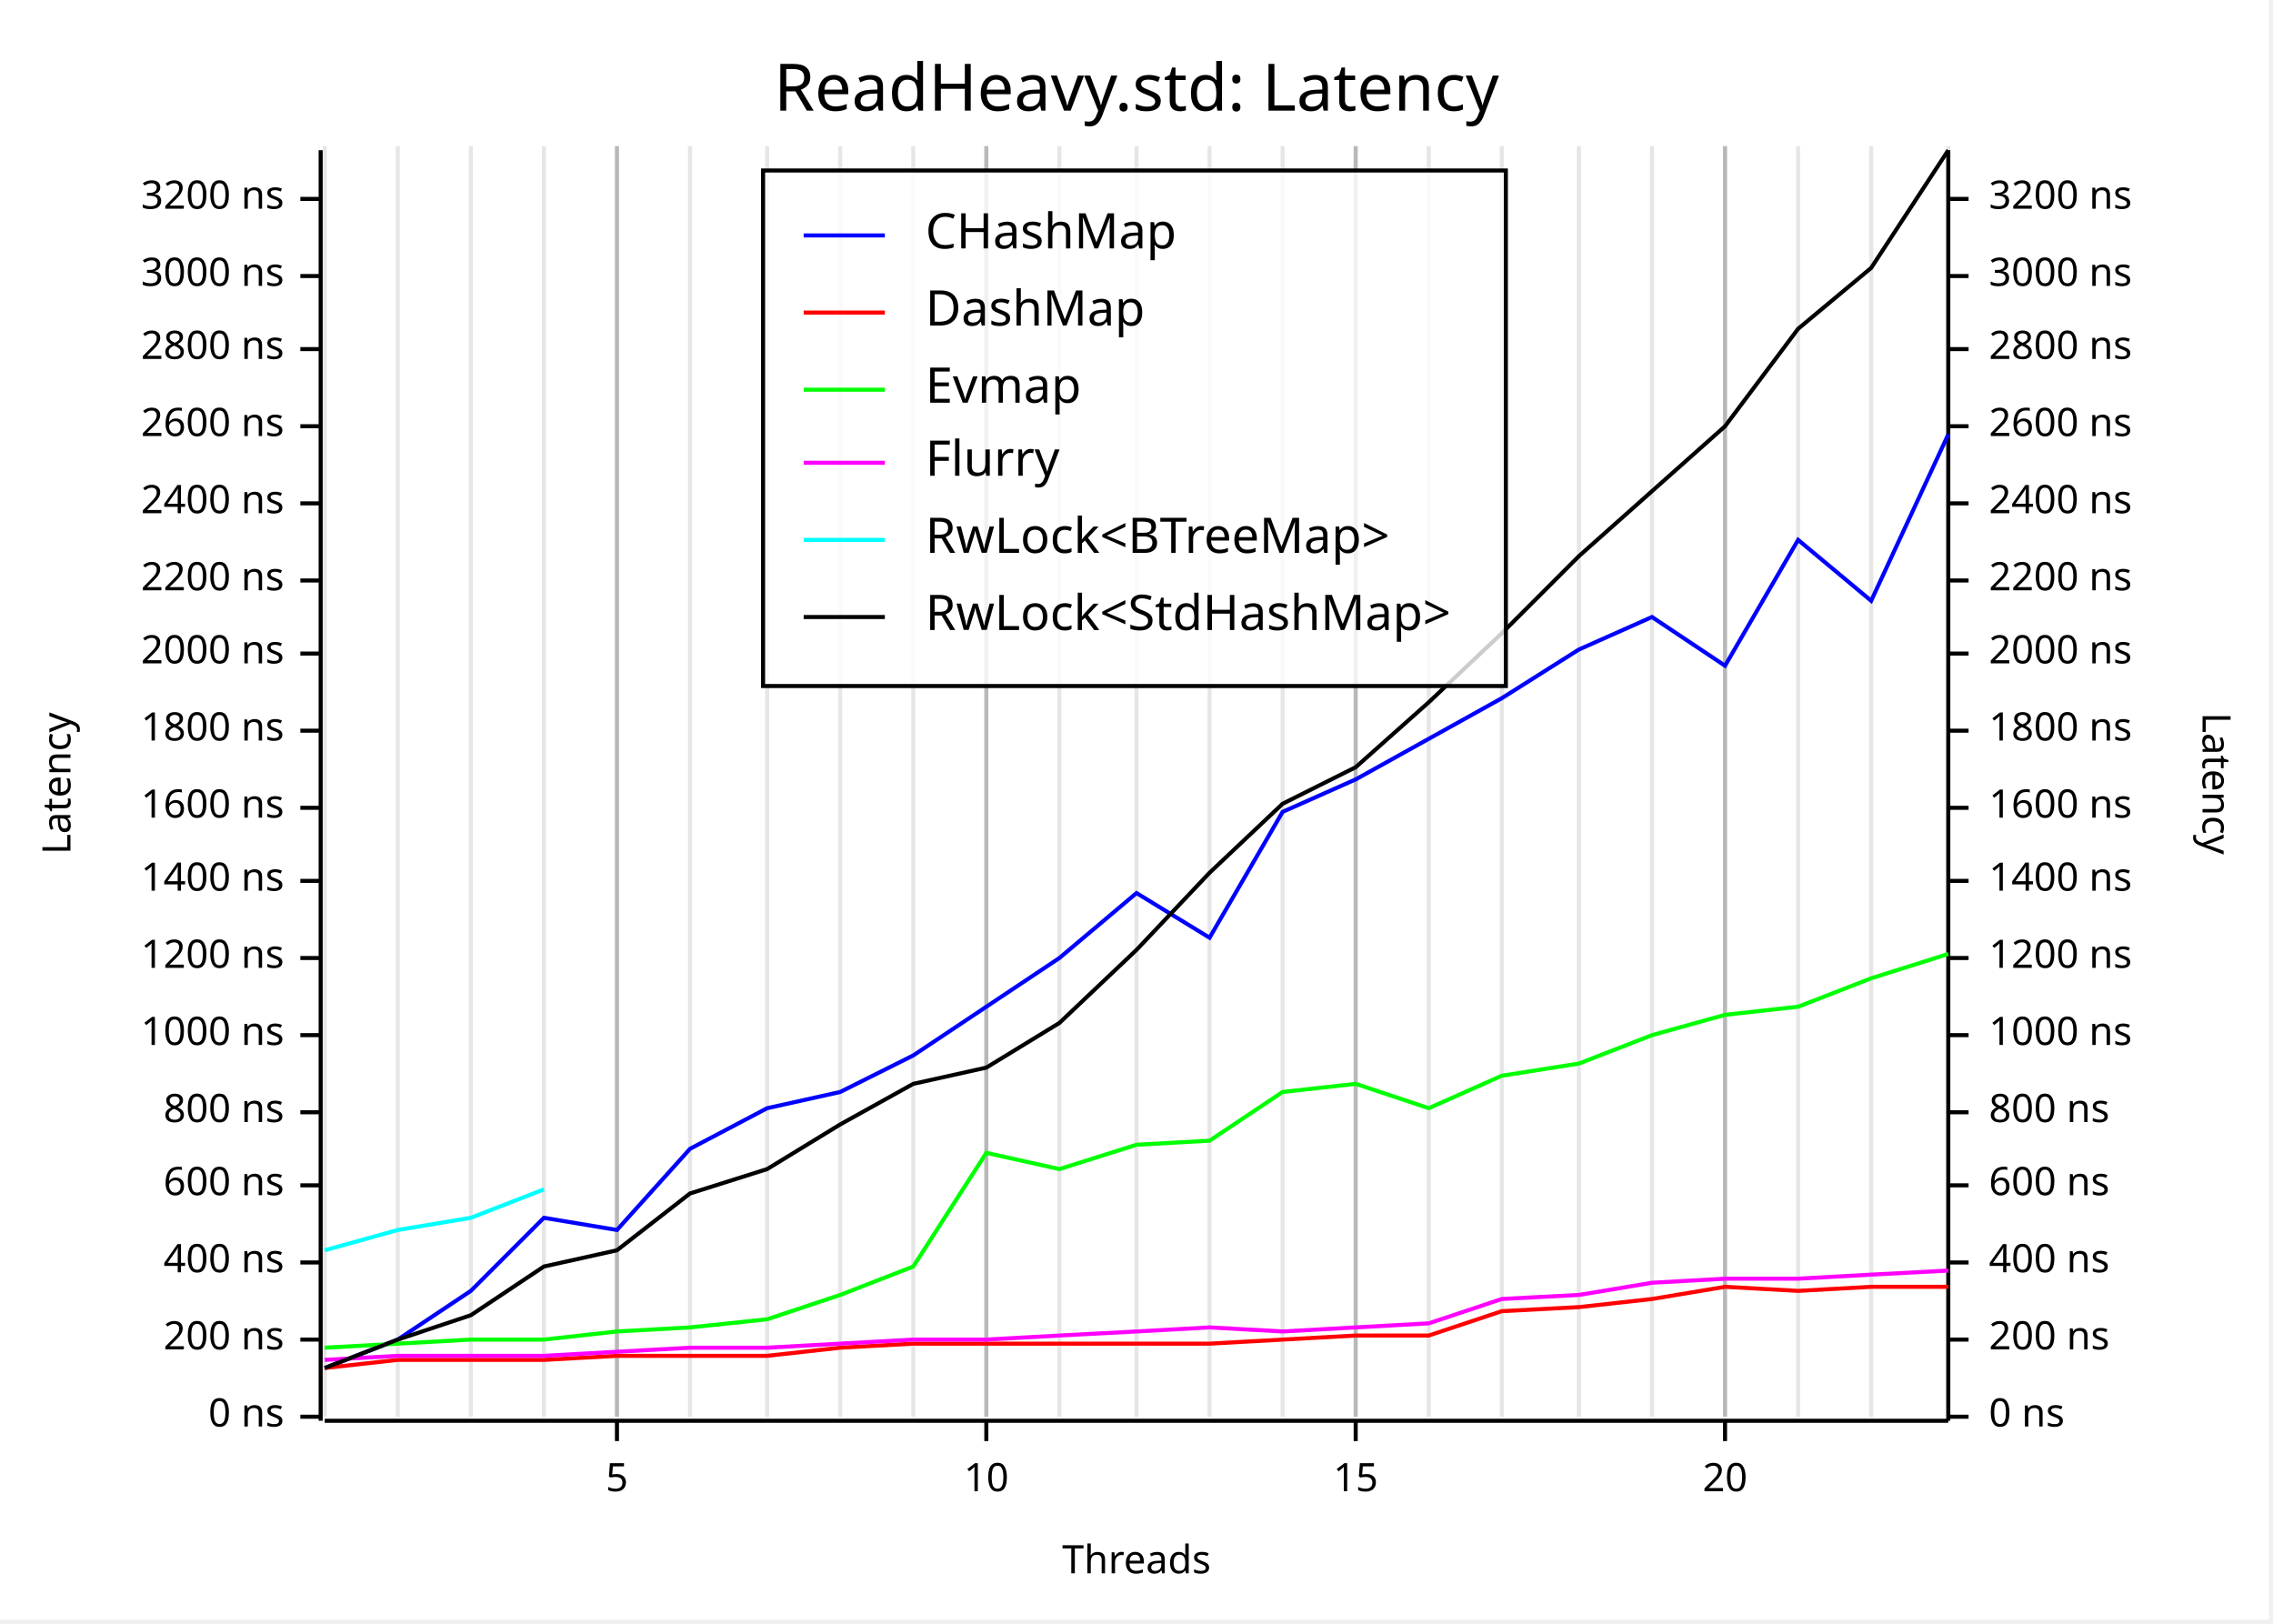
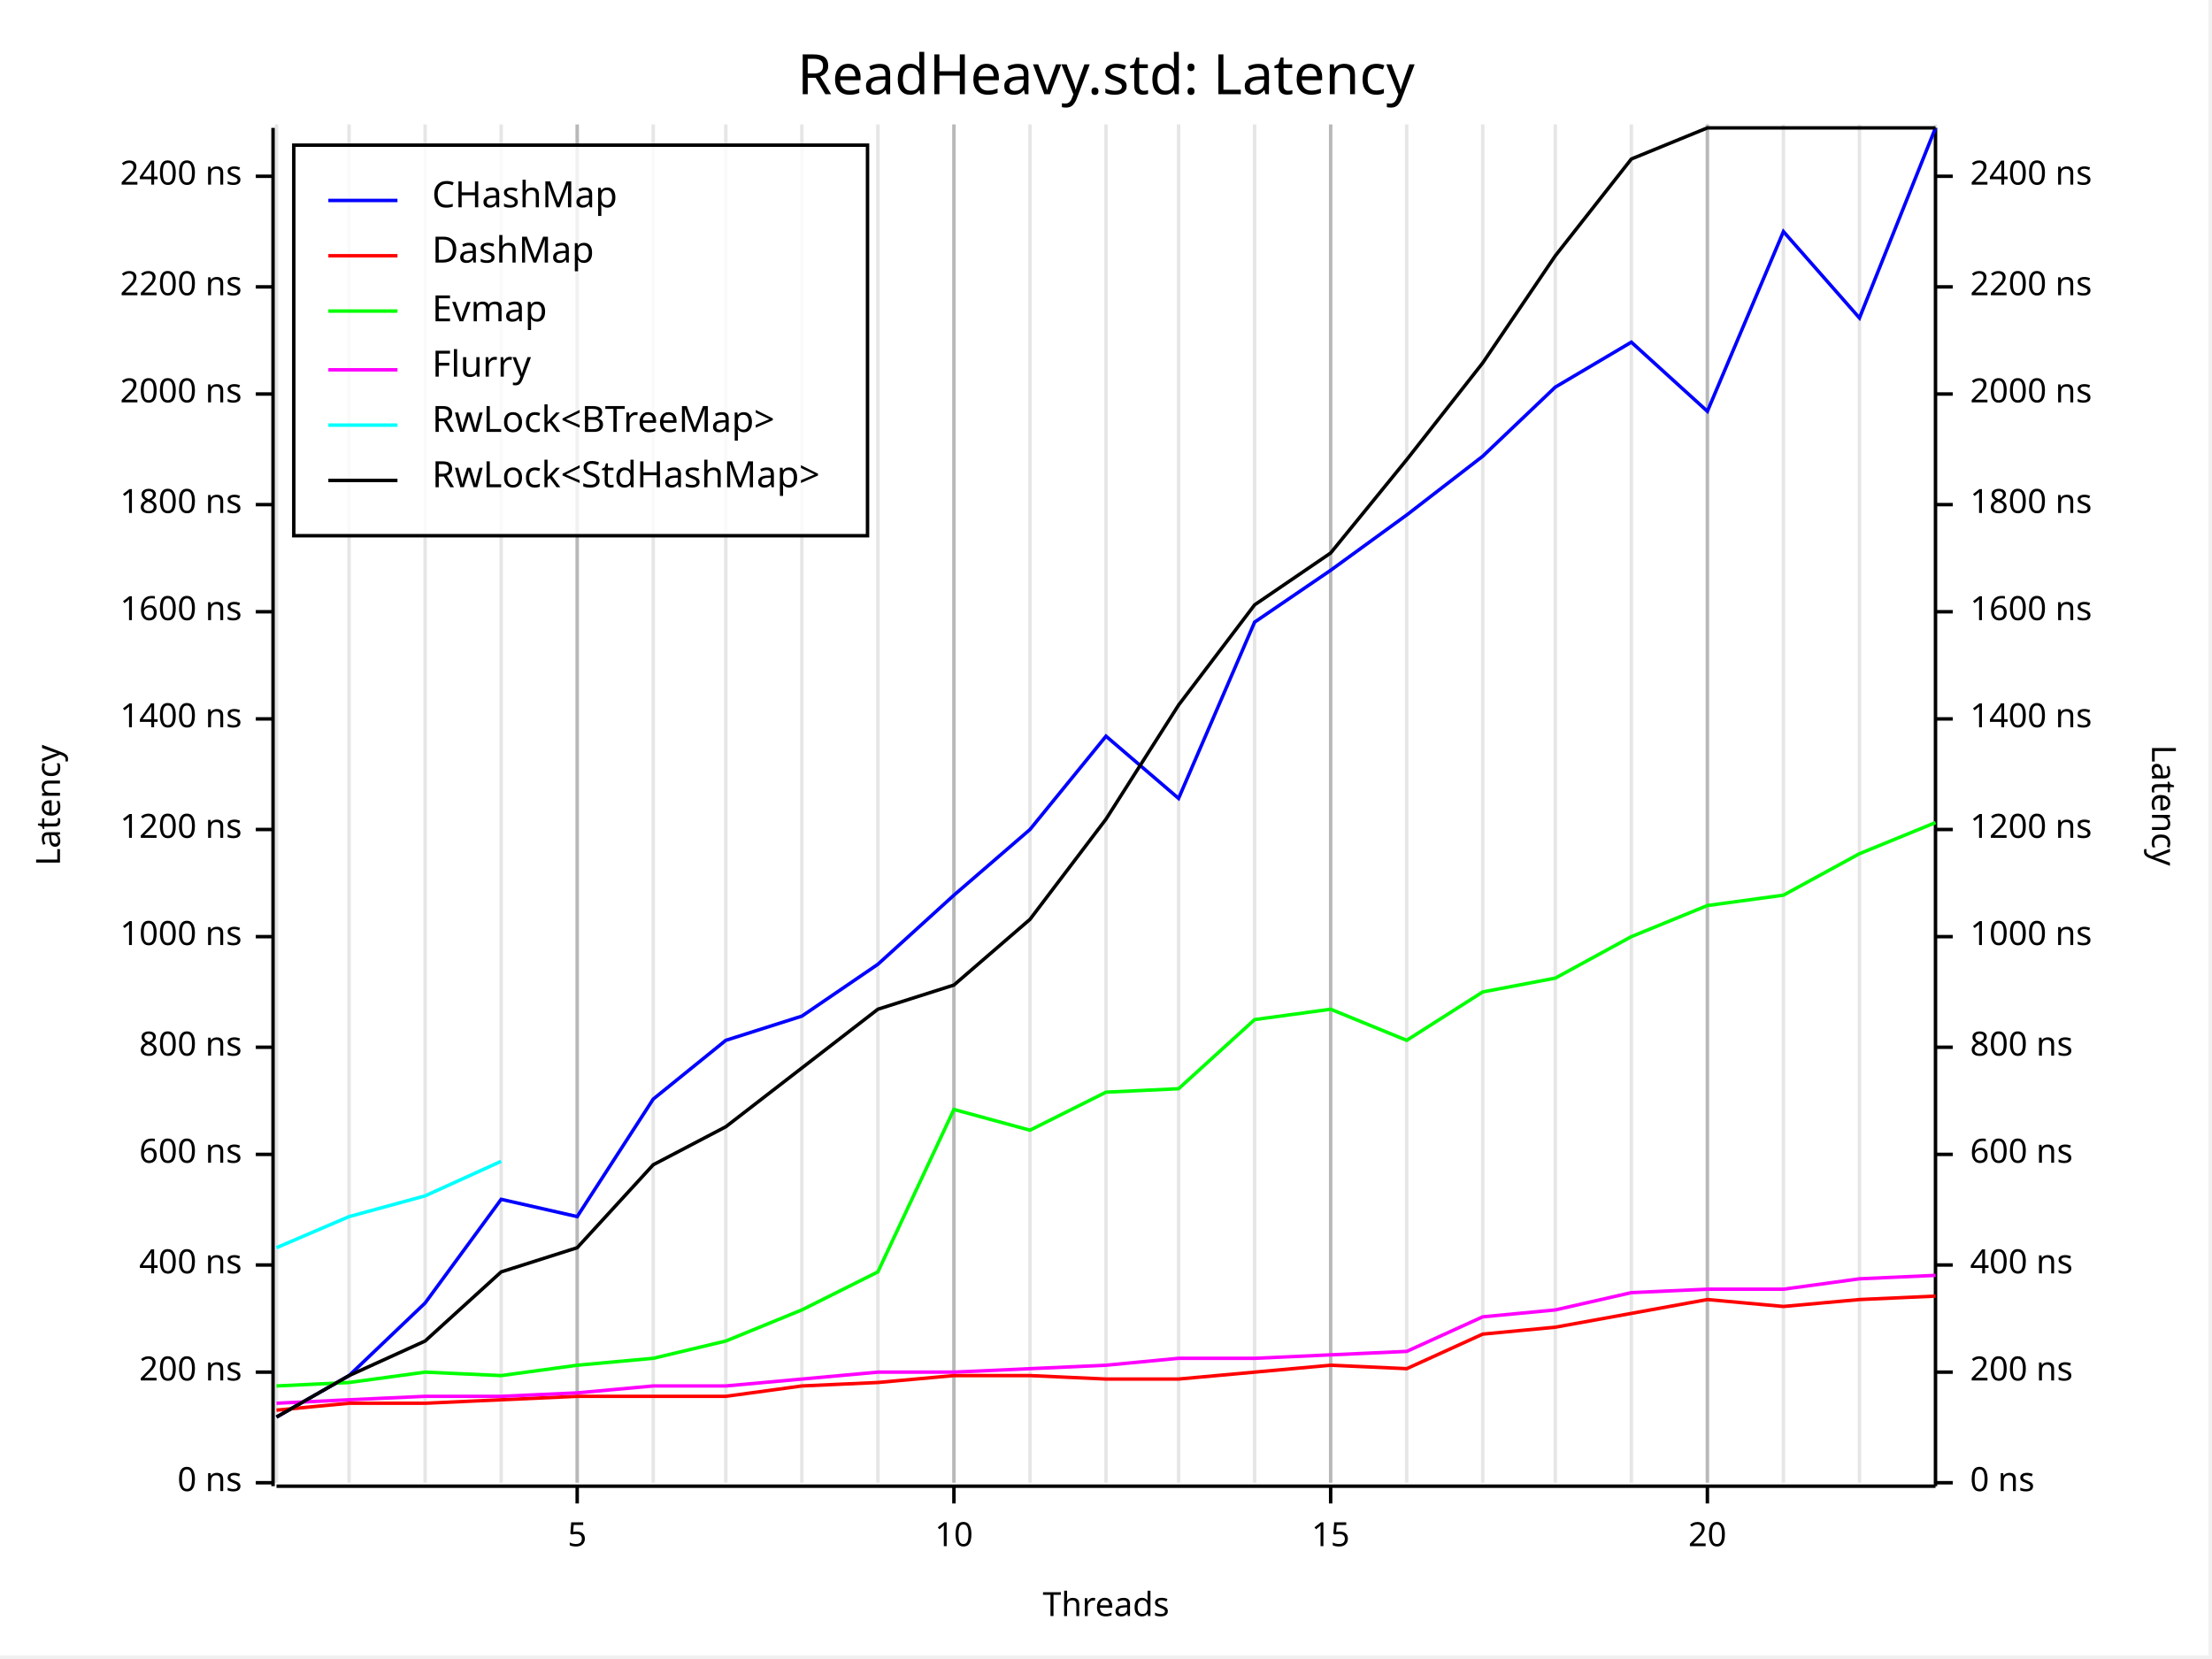
- <svg xmlns="http://www.w3.org/2000/svg" width="560" height="400" viewBox="0 0 560 400">
-   <rect x="0" y="0" width="559" height="399" opacity="1" fill="#FFFFFF" stroke="none" />
-   <text x="280" y="15" dy="0.76em" text-anchor="middle" font-family="Fira Code" font-size="16.129" opacity="1" fill="#000000">
+ <svg xmlns="http://www.w3.org/2000/svg" width="640" height="480" viewBox="0 0 640 480">
+   <rect x="0" y="0" width="639" height="479" opacity="1" fill="#FFFFFF" stroke="none" />
+   <text x="320" y="15" dy="0.76em" text-anchor="middle" font-family="Fira Code" font-size="16.129" opacity="1" fill="#000000">
ReadHeavy.std: Latency
</text>
-   <line opacity="0.1" stroke="#000000" stroke-width="1" x1="80" y1="349" x2="80" y2="36" />
-   <line opacity="0.1" stroke="#000000" stroke-width="1" x1="98" y1="349" x2="98" y2="36" />
-   <line opacity="0.1" stroke="#000000" stroke-width="1" x1="116" y1="349" x2="116" y2="36" />
-   <line opacity="0.1" stroke="#000000" stroke-width="1" x1="134" y1="349" x2="134" y2="36" />
-   <line opacity="0.1" stroke="#000000" stroke-width="1" x1="152" y1="349" x2="152" y2="36" />
-   <line opacity="0.1" stroke="#000000" stroke-width="1" x1="170" y1="349" x2="170" y2="36" />
-   <line opacity="0.1" stroke="#000000" stroke-width="1" x1="189" y1="349" x2="189" y2="36" />
-   <line opacity="0.1" stroke="#000000" stroke-width="1" x1="207" y1="349" x2="207" y2="36" />
-   <line opacity="0.1" stroke="#000000" stroke-width="1" x1="225" y1="349" x2="225" y2="36" />
-   <line opacity="0.1" stroke="#000000" stroke-width="1" x1="243" y1="349" x2="243" y2="36" />
-   <line opacity="0.1" stroke="#000000" stroke-width="1" x1="261" y1="349" x2="261" y2="36" />
-   <line opacity="0.1" stroke="#000000" stroke-width="1" x1="280" y1="349" x2="280" y2="36" />
-   <line opacity="0.1" stroke="#000000" stroke-width="1" x1="298" y1="349" x2="298" y2="36" />
-   <line opacity="0.1" stroke="#000000" stroke-width="1" x1="316" y1="349" x2="316" y2="36" />
-   <line opacity="0.1" stroke="#000000" stroke-width="1" x1="334" y1="349" x2="334" y2="36" />
-   <line opacity="0.1" stroke="#000000" stroke-width="1" x1="352" y1="349" x2="352" y2="36" />
-   <line opacity="0.1" stroke="#000000" stroke-width="1" x1="370" y1="349" x2="370" y2="36" />
-   <line opacity="0.1" stroke="#000000" stroke-width="1" x1="389" y1="349" x2="389" y2="36" />
-   <line opacity="0.1" stroke="#000000" stroke-width="1" x1="407" y1="349" x2="407" y2="36" />
-   <line opacity="0.1" stroke="#000000" stroke-width="1" x1="425" y1="349" x2="425" y2="36" />
-   <line opacity="0.1" stroke="#000000" stroke-width="1" x1="443" y1="349" x2="443" y2="36" />
-   <line opacity="0.1" stroke="#000000" stroke-width="1" x1="461" y1="349" x2="461" y2="36" />
-   <line opacity="0.1" stroke="#000000" stroke-width="1" x1="480" y1="349" x2="480" y2="36" />
-   <text x="10" y="193" dy="0.76em" text-anchor="middle" font-family="sans-serif" font-size="9.677" opacity="1" fill="#000000" transform="rotate(270, 10, 193)">
+   <line opacity="0.1" stroke="#000000" stroke-width="1" x1="80" y1="429" x2="80" y2="36" />
+   <line opacity="0.1" stroke="#000000" stroke-width="1" x1="101" y1="429" x2="101" y2="36" />
+   <line opacity="0.1" stroke="#000000" stroke-width="1" x1="123" y1="429" x2="123" y2="36" />
+   <line opacity="0.1" stroke="#000000" stroke-width="1" x1="145" y1="429" x2="145" y2="36" />
+   <line opacity="0.1" stroke="#000000" stroke-width="1" x1="167" y1="429" x2="167" y2="36" />
+   <line opacity="0.1" stroke="#000000" stroke-width="1" x1="189" y1="429" x2="189" y2="36" />
+   <line opacity="0.1" stroke="#000000" stroke-width="1" x1="210" y1="429" x2="210" y2="36" />
+   <line opacity="0.1" stroke="#000000" stroke-width="1" x1="232" y1="429" x2="232" y2="36" />
+   <line opacity="0.1" stroke="#000000" stroke-width="1" x1="254" y1="429" x2="254" y2="36" />
+   <line opacity="0.1" stroke="#000000" stroke-width="1" x1="276" y1="429" x2="276" y2="36" />
+   <line opacity="0.1" stroke="#000000" stroke-width="1" x1="298" y1="429" x2="298" y2="36" />
+   <line opacity="0.1" stroke="#000000" stroke-width="1" x1="320" y1="429" x2="320" y2="36" />
+   <line opacity="0.1" stroke="#000000" stroke-width="1" x1="341" y1="429" x2="341" y2="36" />
+   <line opacity="0.1" stroke="#000000" stroke-width="1" x1="363" y1="429" x2="363" y2="36" />
+   <line opacity="0.1" stroke="#000000" stroke-width="1" x1="385" y1="429" x2="385" y2="36" />
+   <line opacity="0.1" stroke="#000000" stroke-width="1" x1="407" y1="429" x2="407" y2="36" />
+   <line opacity="0.1" stroke="#000000" stroke-width="1" x1="429" y1="429" x2="429" y2="36" />
+   <line opacity="0.1" stroke="#000000" stroke-width="1" x1="450" y1="429" x2="450" y2="36" />
+   <line opacity="0.1" stroke="#000000" stroke-width="1" x1="472" y1="429" x2="472" y2="36" />
+   <line opacity="0.1" stroke="#000000" stroke-width="1" x1="494" y1="429" x2="494" y2="36" />
+   <line opacity="0.1" stroke="#000000" stroke-width="1" x1="516" y1="429" x2="516" y2="36" />
+   <line opacity="0.1" stroke="#000000" stroke-width="1" x1="538" y1="429" x2="538" y2="36" />
+   <line opacity="0.1" stroke="#000000" stroke-width="1" x1="560" y1="429" x2="560" y2="36" />
+   <text x="10" y="233" dy="0.76em" text-anchor="middle" font-family="sans-serif" font-size="9.677" opacity="1" fill="#000000" transform="rotate(270, 10, 233)">
Latency
</text>
-   <text x="280" y="390" dy="-0.5ex" text-anchor="middle" font-family="sans-serif" font-size="9.677" opacity="1" fill="#000000">
+   <text x="320" y="470" dy="-0.5ex" text-anchor="middle" font-family="sans-serif" font-size="9.677" opacity="1" fill="#000000">
Threads
</text>
-   <text x="550" y="193" dy="0.76em" text-anchor="middle" font-family="sans-serif" font-size="9.677" opacity="1" fill="#000000" transform="rotate(90, 550, 193)">
+   <text x="630" y="233" dy="0.76em" text-anchor="middle" font-family="sans-serif" font-size="9.677" opacity="1" fill="#000000" transform="rotate(90, 630, 233)">
Latency
</text>
-   <line opacity="0.2" stroke="#000000" stroke-width="1" x1="152" y1="349" x2="152" y2="36" />
-   <line opacity="0.2" stroke="#000000" stroke-width="1" x1="243" y1="349" x2="243" y2="36" />
-   <line opacity="0.2" stroke="#000000" stroke-width="1" x1="334" y1="349" x2="334" y2="36" />
-   <line opacity="0.2" stroke="#000000" stroke-width="1" x1="425" y1="349" x2="425" y2="36" />
-   <polyline fill="none" opacity="1" stroke="#000000" stroke-width="1" points="79,37 79,350 " />
-   <text x="70" y="349" dy="0.5ex" text-anchor="end" font-family="sans-serif" font-size="9.677" opacity="1" fill="#000000">
+   <line opacity="0.2" stroke="#000000" stroke-width="1" x1="167" y1="429" x2="167" y2="36" />
+   <line opacity="0.2" stroke="#000000" stroke-width="1" x1="276" y1="429" x2="276" y2="36" />
+   <line opacity="0.2" stroke="#000000" stroke-width="1" x1="385" y1="429" x2="385" y2="36" />
+   <line opacity="0.2" stroke="#000000" stroke-width="1" x1="494" y1="429" x2="494" y2="36" />
+   <polyline fill="none" opacity="1" stroke="#000000" stroke-width="1" points="79,37 79,430 " />
+   <text x="70" y="429" dy="0.5ex" text-anchor="end" font-family="sans-serif" font-size="9.677" opacity="1" fill="#000000">
0 ns
</text>
-   <polyline fill="none" opacity="1" stroke="#000000" stroke-width="1" points="74,349 79,349 " />
-   <text x="70" y="330" dy="0.5ex" text-anchor="end" font-family="sans-serif" font-size="9.677" opacity="1" fill="#000000">
+   <polyline fill="none" opacity="1" stroke="#000000" stroke-width="1" points="74,429 79,429 " />
+   <text x="70" y="397" dy="0.5ex" text-anchor="end" font-family="sans-serif" font-size="9.677" opacity="1" fill="#000000">
200 ns
</text>
-   <polyline fill="none" opacity="1" stroke="#000000" stroke-width="1" points="74,330 79,330 " />
-   <text x="70" y="311" dy="0.5ex" text-anchor="end" font-family="sans-serif" font-size="9.677" opacity="1" fill="#000000">
+   <polyline fill="none" opacity="1" stroke="#000000" stroke-width="1" points="74,397 79,397 " />
+   <text x="70" y="366" dy="0.5ex" text-anchor="end" font-family="sans-serif" font-size="9.677" opacity="1" fill="#000000">
400 ns
</text>
-   <polyline fill="none" opacity="1" stroke="#000000" stroke-width="1" points="74,311 79,311 " />
-   <text x="70" y="292" dy="0.5ex" text-anchor="end" font-family="sans-serif" font-size="9.677" opacity="1" fill="#000000">
+   <polyline fill="none" opacity="1" stroke="#000000" stroke-width="1" points="74,366 79,366 " />
+   <text x="70" y="334" dy="0.5ex" text-anchor="end" font-family="sans-serif" font-size="9.677" opacity="1" fill="#000000">
600 ns
</text>
-   <polyline fill="none" opacity="1" stroke="#000000" stroke-width="1" points="74,292 79,292 " />
-   <text x="70" y="274" dy="0.5ex" text-anchor="end" font-family="sans-serif" font-size="9.677" opacity="1" fill="#000000">
+   <polyline fill="none" opacity="1" stroke="#000000" stroke-width="1" points="74,334 79,334 " />
+   <text x="70" y="303" dy="0.5ex" text-anchor="end" font-family="sans-serif" font-size="9.677" opacity="1" fill="#000000">
800 ns
</text>
-   <polyline fill="none" opacity="1" stroke="#000000" stroke-width="1" points="74,274 79,274 " />
-   <text x="70" y="255" dy="0.5ex" text-anchor="end" font-family="sans-serif" font-size="9.677" opacity="1" fill="#000000">
+   <polyline fill="none" opacity="1" stroke="#000000" stroke-width="1" points="74,303 79,303 " />
+   <text x="70" y="271" dy="0.5ex" text-anchor="end" font-family="sans-serif" font-size="9.677" opacity="1" fill="#000000">
1000 ns
</text>
-   <polyline fill="none" opacity="1" stroke="#000000" stroke-width="1" points="74,255 79,255 " />
-   <text x="70" y="236" dy="0.5ex" text-anchor="end" font-family="sans-serif" font-size="9.677" opacity="1" fill="#000000">
+   <polyline fill="none" opacity="1" stroke="#000000" stroke-width="1" points="74,271 79,271 " />
+   <text x="70" y="240" dy="0.5ex" text-anchor="end" font-family="sans-serif" font-size="9.677" opacity="1" fill="#000000">
1200 ns
</text>
-   <polyline fill="none" opacity="1" stroke="#000000" stroke-width="1" points="74,236 79,236 " />
-   <text x="70" y="217" dy="0.5ex" text-anchor="end" font-family="sans-serif" font-size="9.677" opacity="1" fill="#000000">
+   <polyline fill="none" opacity="1" stroke="#000000" stroke-width="1" points="74,240 79,240 " />
+   <text x="70" y="208" dy="0.5ex" text-anchor="end" font-family="sans-serif" font-size="9.677" opacity="1" fill="#000000">
1400 ns
</text>
-   <polyline fill="none" opacity="1" stroke="#000000" stroke-width="1" points="74,217 79,217 " />
-   <text x="70" y="199" dy="0.5ex" text-anchor="end" font-family="sans-serif" font-size="9.677" opacity="1" fill="#000000">
+   <polyline fill="none" opacity="1" stroke="#000000" stroke-width="1" points="74,208 79,208 " />
+   <text x="70" y="177" dy="0.5ex" text-anchor="end" font-family="sans-serif" font-size="9.677" opacity="1" fill="#000000">
1600 ns
</text>
-   <polyline fill="none" opacity="1" stroke="#000000" stroke-width="1" points="74,199 79,199 " />
-   <text x="70" y="180" dy="0.5ex" text-anchor="end" font-family="sans-serif" font-size="9.677" opacity="1" fill="#000000">
+   <polyline fill="none" opacity="1" stroke="#000000" stroke-width="1" points="74,177 79,177 " />
+   <text x="70" y="146" dy="0.5ex" text-anchor="end" font-family="sans-serif" font-size="9.677" opacity="1" fill="#000000">
1800 ns
</text>
-   <polyline fill="none" opacity="1" stroke="#000000" stroke-width="1" points="74,180 79,180 " />
-   <text x="70" y="161" dy="0.5ex" text-anchor="end" font-family="sans-serif" font-size="9.677" opacity="1" fill="#000000">
+   <polyline fill="none" opacity="1" stroke="#000000" stroke-width="1" points="74,146 79,146 " />
+   <text x="70" y="114" dy="0.5ex" text-anchor="end" font-family="sans-serif" font-size="9.677" opacity="1" fill="#000000">
2000 ns
</text>
-   <polyline fill="none" opacity="1" stroke="#000000" stroke-width="1" points="74,161 79,161 " />
-   <text x="70" y="143" dy="0.5ex" text-anchor="end" font-family="sans-serif" font-size="9.677" opacity="1" fill="#000000">
+   <polyline fill="none" opacity="1" stroke="#000000" stroke-width="1" points="74,114 79,114 " />
+   <text x="70" y="83" dy="0.5ex" text-anchor="end" font-family="sans-serif" font-size="9.677" opacity="1" fill="#000000">
2200 ns
</text>
-   <polyline fill="none" opacity="1" stroke="#000000" stroke-width="1" points="74,143 79,143 " />
-   <text x="70" y="124" dy="0.5ex" text-anchor="end" font-family="sans-serif" font-size="9.677" opacity="1" fill="#000000">
+   <polyline fill="none" opacity="1" stroke="#000000" stroke-width="1" points="74,83 79,83 " />
+   <text x="70" y="51" dy="0.5ex" text-anchor="end" font-family="sans-serif" font-size="9.677" opacity="1" fill="#000000">
2400 ns
</text>
-   <polyline fill="none" opacity="1" stroke="#000000" stroke-width="1" points="74,124 79,124 " />
-   <text x="70" y="105" dy="0.5ex" text-anchor="end" font-family="sans-serif" font-size="9.677" opacity="1" fill="#000000">
- 2600 ns
- </text>
-   <polyline fill="none" opacity="1" stroke="#000000" stroke-width="1" points="74,105 79,105 " />
-   <text x="70" y="86" dy="0.5ex" text-anchor="end" font-family="sans-serif" font-size="9.677" opacity="1" fill="#000000">
- 2800 ns
- </text>
-   <polyline fill="none" opacity="1" stroke="#000000" stroke-width="1" points="74,86 79,86 " />
-   <text x="70" y="68" dy="0.5ex" text-anchor="end" font-family="sans-serif" font-size="9.677" opacity="1" fill="#000000">
- 3000 ns
- </text>
-   <polyline fill="none" opacity="1" stroke="#000000" stroke-width="1" points="74,68 79,68 " />
-   <text x="70" y="49" dy="0.5ex" text-anchor="end" font-family="sans-serif" font-size="9.677" opacity="1" fill="#000000">
- 3200 ns
- </text>
-   <polyline fill="none" opacity="1" stroke="#000000" stroke-width="1" points="74,49 79,49 " />
-   <polyline fill="none" opacity="1" stroke="#000000" stroke-width="1" points="80,350 480,350 " />
-   <text x="152" y="360" dy="0.76em" text-anchor="middle" font-family="sans-serif" font-size="9.677" opacity="1" fill="#000000">
+   <polyline fill="none" opacity="1" stroke="#000000" stroke-width="1" points="74,51 79,51 " />
+   <polyline fill="none" opacity="1" stroke="#000000" stroke-width="1" points="80,430 560,430 " />
+   <text x="167" y="440" dy="0.76em" text-anchor="middle" font-family="sans-serif" font-size="9.677" opacity="1" fill="#000000">
5
</text>
-   <polyline fill="none" opacity="1" stroke="#000000" stroke-width="1" points="152,350 152,355 " />
-   <text x="243" y="360" dy="0.76em" text-anchor="middle" font-family="sans-serif" font-size="9.677" opacity="1" fill="#000000">
+   <polyline fill="none" opacity="1" stroke="#000000" stroke-width="1" points="167,430 167,435 " />
+   <text x="276" y="440" dy="0.76em" text-anchor="middle" font-family="sans-serif" font-size="9.677" opacity="1" fill="#000000">
10
</text>
-   <polyline fill="none" opacity="1" stroke="#000000" stroke-width="1" points="243,350 243,355 " />
-   <text x="334" y="360" dy="0.76em" text-anchor="middle" font-family="sans-serif" font-size="9.677" opacity="1" fill="#000000">
+   <polyline fill="none" opacity="1" stroke="#000000" stroke-width="1" points="276,430 276,435 " />
+   <text x="385" y="440" dy="0.76em" text-anchor="middle" font-family="sans-serif" font-size="9.677" opacity="1" fill="#000000">
15
</text>
-   <polyline fill="none" opacity="1" stroke="#000000" stroke-width="1" points="334,350 334,355 " />
-   <text x="425" y="360" dy="0.76em" text-anchor="middle" font-family="sans-serif" font-size="9.677" opacity="1" fill="#000000">
+   <polyline fill="none" opacity="1" stroke="#000000" stroke-width="1" points="385,430 385,435 " />
+   <text x="494" y="440" dy="0.76em" text-anchor="middle" font-family="sans-serif" font-size="9.677" opacity="1" fill="#000000">
20
</text>
-   <polyline fill="none" opacity="1" stroke="#000000" stroke-width="1" points="425,350 425,355 " />
-   <polyline fill="none" opacity="1" stroke="#000000" stroke-width="1" points="480,37 480,350 " />
-   <text x="490" y="349" dy="0.5ex" text-anchor="start" font-family="sans-serif" font-size="9.677" opacity="1" fill="#000000">
+   <polyline fill="none" opacity="1" stroke="#000000" stroke-width="1" points="494,430 494,435 " />
+   <polyline fill="none" opacity="1" stroke="#000000" stroke-width="1" points="560,37 560,430 " />
+   <text x="570" y="429" dy="0.5ex" text-anchor="start" font-family="sans-serif" font-size="9.677" opacity="1" fill="#000000">
0 ns
</text>
-   <polyline fill="none" opacity="1" stroke="#000000" stroke-width="1" points="480,349 485,349 " />
-   <text x="490" y="330" dy="0.5ex" text-anchor="start" font-family="sans-serif" font-size="9.677" opacity="1" fill="#000000">
+   <polyline fill="none" opacity="1" stroke="#000000" stroke-width="1" points="560,429 565,429 " />
+   <text x="570" y="397" dy="0.5ex" text-anchor="start" font-family="sans-serif" font-size="9.677" opacity="1" fill="#000000">
200 ns
</text>
-   <polyline fill="none" opacity="1" stroke="#000000" stroke-width="1" points="480,330 485,330 " />
-   <text x="490" y="311" dy="0.5ex" text-anchor="start" font-family="sans-serif" font-size="9.677" opacity="1" fill="#000000">
+   <polyline fill="none" opacity="1" stroke="#000000" stroke-width="1" points="560,397 565,397 " />
+   <text x="570" y="366" dy="0.5ex" text-anchor="start" font-family="sans-serif" font-size="9.677" opacity="1" fill="#000000">
400 ns
</text>
-   <polyline fill="none" opacity="1" stroke="#000000" stroke-width="1" points="480,311 485,311 " />
-   <text x="490" y="292" dy="0.5ex" text-anchor="start" font-family="sans-serif" font-size="9.677" opacity="1" fill="#000000">
+   <polyline fill="none" opacity="1" stroke="#000000" stroke-width="1" points="560,366 565,366 " />
+   <text x="570" y="334" dy="0.5ex" text-anchor="start" font-family="sans-serif" font-size="9.677" opacity="1" fill="#000000">
600 ns
</text>
-   <polyline fill="none" opacity="1" stroke="#000000" stroke-width="1" points="480,292 485,292 " />
-   <text x="490" y="274" dy="0.5ex" text-anchor="start" font-family="sans-serif" font-size="9.677" opacity="1" fill="#000000">
+   <polyline fill="none" opacity="1" stroke="#000000" stroke-width="1" points="560,334 565,334 " />
+   <text x="570" y="303" dy="0.5ex" text-anchor="start" font-family="sans-serif" font-size="9.677" opacity="1" fill="#000000">
800 ns
</text>
-   <polyline fill="none" opacity="1" stroke="#000000" stroke-width="1" points="480,274 485,274 " />
-   <text x="490" y="255" dy="0.5ex" text-anchor="start" font-family="sans-serif" font-size="9.677" opacity="1" fill="#000000">
+   <polyline fill="none" opacity="1" stroke="#000000" stroke-width="1" points="560,303 565,303 " />
+   <text x="570" y="271" dy="0.5ex" text-anchor="start" font-family="sans-serif" font-size="9.677" opacity="1" fill="#000000">
1000 ns
</text>
-   <polyline fill="none" opacity="1" stroke="#000000" stroke-width="1" points="480,255 485,255 " />
-   <text x="490" y="236" dy="0.5ex" text-anchor="start" font-family="sans-serif" font-size="9.677" opacity="1" fill="#000000">
+   <polyline fill="none" opacity="1" stroke="#000000" stroke-width="1" points="560,271 565,271 " />
+   <text x="570" y="240" dy="0.5ex" text-anchor="start" font-family="sans-serif" font-size="9.677" opacity="1" fill="#000000">
1200 ns
</text>
-   <polyline fill="none" opacity="1" stroke="#000000" stroke-width="1" points="480,236 485,236 " />
-   <text x="490" y="217" dy="0.5ex" text-anchor="start" font-family="sans-serif" font-size="9.677" opacity="1" fill="#000000">
+   <polyline fill="none" opacity="1" stroke="#000000" stroke-width="1" points="560,240 565,240 " />
+   <text x="570" y="208" dy="0.5ex" text-anchor="start" font-family="sans-serif" font-size="9.677" opacity="1" fill="#000000">
1400 ns
</text>
-   <polyline fill="none" opacity="1" stroke="#000000" stroke-width="1" points="480,217 485,217 " />
-   <text x="490" y="199" dy="0.5ex" text-anchor="start" font-family="sans-serif" font-size="9.677" opacity="1" fill="#000000">
+   <polyline fill="none" opacity="1" stroke="#000000" stroke-width="1" points="560,208 565,208 " />
+   <text x="570" y="177" dy="0.5ex" text-anchor="start" font-family="sans-serif" font-size="9.677" opacity="1" fill="#000000">
1600 ns
</text>
-   <polyline fill="none" opacity="1" stroke="#000000" stroke-width="1" points="480,199 485,199 " />
-   <text x="490" y="180" dy="0.5ex" text-anchor="start" font-family="sans-serif" font-size="9.677" opacity="1" fill="#000000">
+   <polyline fill="none" opacity="1" stroke="#000000" stroke-width="1" points="560,177 565,177 " />
+   <text x="570" y="146" dy="0.5ex" text-anchor="start" font-family="sans-serif" font-size="9.677" opacity="1" fill="#000000">
1800 ns
</text>
-   <polyline fill="none" opacity="1" stroke="#000000" stroke-width="1" points="480,180 485,180 " />
-   <text x="490" y="161" dy="0.5ex" text-anchor="start" font-family="sans-serif" font-size="9.677" opacity="1" fill="#000000">
+   <polyline fill="none" opacity="1" stroke="#000000" stroke-width="1" points="560,146 565,146 " />
+   <text x="570" y="114" dy="0.5ex" text-anchor="start" font-family="sans-serif" font-size="9.677" opacity="1" fill="#000000">
2000 ns
</text>
-   <polyline fill="none" opacity="1" stroke="#000000" stroke-width="1" points="480,161 485,161 " />
-   <text x="490" y="143" dy="0.5ex" text-anchor="start" font-family="sans-serif" font-size="9.677" opacity="1" fill="#000000">
+   <polyline fill="none" opacity="1" stroke="#000000" stroke-width="1" points="560,114 565,114 " />
+   <text x="570" y="83" dy="0.5ex" text-anchor="start" font-family="sans-serif" font-size="9.677" opacity="1" fill="#000000">
2200 ns
</text>
-   <polyline fill="none" opacity="1" stroke="#000000" stroke-width="1" points="480,143 485,143 " />
-   <text x="490" y="124" dy="0.5ex" text-anchor="start" font-family="sans-serif" font-size="9.677" opacity="1" fill="#000000">
+   <polyline fill="none" opacity="1" stroke="#000000" stroke-width="1" points="560,83 565,83 " />
+   <text x="570" y="51" dy="0.5ex" text-anchor="start" font-family="sans-serif" font-size="9.677" opacity="1" fill="#000000">
2400 ns
</text>
-   <polyline fill="none" opacity="1" stroke="#000000" stroke-width="1" points="480,124 485,124 " />
-   <text x="490" y="105" dy="0.5ex" text-anchor="start" font-family="sans-serif" font-size="9.677" opacity="1" fill="#000000">
- 2600 ns
- </text>
-   <polyline fill="none" opacity="1" stroke="#000000" stroke-width="1" points="480,105 485,105 " />
-   <text x="490" y="86" dy="0.5ex" text-anchor="start" font-family="sans-serif" font-size="9.677" opacity="1" fill="#000000">
- 2800 ns
- </text>
-   <polyline fill="none" opacity="1" stroke="#000000" stroke-width="1" points="480,86 485,86 " />
-   <text x="490" y="68" dy="0.5ex" text-anchor="start" font-family="sans-serif" font-size="9.677" opacity="1" fill="#000000">
- 3000 ns
- </text>
-   <polyline fill="none" opacity="1" stroke="#000000" stroke-width="1" points="480,68 485,68 " />
-   <text x="490" y="49" dy="0.5ex" text-anchor="start" font-family="sans-serif" font-size="9.677" opacity="1" fill="#000000">
- 3200 ns
- </text>
-   <polyline fill="none" opacity="1" stroke="#000000" stroke-width="1" points="480,49 485,49 " />
-   <polyline fill="none" opacity="1" stroke="#0000FF" stroke-width="1" points="80,337 98,330 116,318 134,300 152,303 170,283 189,273 207,269 225,260 243,248 261,236 280,220 298,231 316,200 334,192 352,182 370,172 389,160 407,152 425,164 443,133 461,148 480,107 " />
-   <polyline fill="none" opacity="1" stroke="#FF0000" stroke-width="1" points="80,337 98,335 116,335 134,335 152,334 170,334 189,334 207,332 225,331 243,331 261,331 280,331 298,331 316,330 334,329 352,329 370,323 389,322 407,320 425,317 443,318 461,317 480,317 " />
-   <polyline fill="none" opacity="1" stroke="#00FF00" stroke-width="1" points="80,332 98,331 116,330 134,330 152,328 170,327 189,325 207,319 225,312 243,284 261,288 280,282 298,281 316,269 334,267 352,273 370,265 389,262 407,255 425,250 443,248 461,241 480,235 " />
-   <polyline fill="none" opacity="1" stroke="#FF00FF" stroke-width="1" points="80,335 98,334 116,334 134,334 152,333 170,332 189,332 207,331 225,330 243,330 261,329 280,328 298,327 316,328 334,327 352,326 370,320 389,319 407,316 425,315 443,315 461,314 480,313 " />
-   <polyline fill="none" opacity="1" stroke="#00FFFF" stroke-width="1" points="80,308 98,303 116,300 134,293 " />
-   <polyline fill="none" opacity="1" stroke="#000000" stroke-width="1" points="80,337 98,330 116,324 134,312 152,308 170,294 189,288 207,277 225,267 243,263 261,252 280,234 298,215 316,198 334,189 352,173 370,156 389,137 407,121 425,105 443,81 461,66 480,37 " />
-   <rect x="188" y="42" width="183" height="127" opacity="0.8" fill="#FFFFFF" stroke="none" />
-   <rect x="188" y="42" width="183" height="127" opacity="1" fill="none" stroke="#000000" />
-   <text x="228" y="52" dy="0.76em" text-anchor="start" font-family="Fira Code" font-size="12.097" opacity="1" fill="#000000">
+   <polyline fill="none" opacity="1" stroke="#000000" stroke-width="1" points="560,51 565,51 " />
+   <polyline fill="none" opacity="1" stroke="#0000FF" stroke-width="1" points="80,410 101,398 123,377 145,347 167,352 189,318 210,301 232,294 254,279 276,259 298,240 320,213 341,231 363,180 385,165 407,149 429,132 450,112 472,99 494,119 516,67 538,92 560,37 " />
+   <polyline fill="none" opacity="1" stroke="#FF0000" stroke-width="1" points="80,408 101,406 123,406 145,405 167,404 189,404 210,404 232,401 254,400 276,398 298,398 320,399 341,399 363,397 385,395 407,396 429,386 450,384 472,380 494,376 516,378 538,376 560,375 " />
+   <polyline fill="none" opacity="1" stroke="#00FF00" stroke-width="1" points="80,401 101,400 123,397 145,398 167,395 189,393 210,388 232,379 254,368 276,321 298,327 320,316 341,315 363,295 385,292 407,301 429,287 450,283 472,271 494,262 516,259 538,247 560,238 " />
+   <polyline fill="none" opacity="1" stroke="#FF00FF" stroke-width="1" points="80,406 101,405 123,404 145,404 167,403 189,401 210,401 232,399 254,397 276,397 298,396 320,395 341,393 363,393 385,392 407,391 429,381 450,379 472,374 494,373 516,373 538,370 560,369 " />
+   <polyline fill="none" opacity="1" stroke="#00FFFF" stroke-width="1" points="80,361 101,352 123,346 145,336 " />
+   <polyline fill="none" opacity="1" stroke="#000000" stroke-width="1" points="80,410 101,398 123,388 145,368 167,361 189,337 210,326 232,309 254,292 276,285 298,266 320,237 341,204 363,175 385,160 407,133 429,105 450,74 472,46 494,37 516,37 538,37 560,37 " />
+   <rect x="85" y="42" width="166" height="113" opacity="0.8" fill="#FFFFFF" stroke="none" />
+   <rect x="85" y="42" width="166" height="113" opacity="1" fill="none" stroke="#000000" />
+   <text x="125" y="52" dy="0.76em" text-anchor="start" font-family="Fira Code" font-size="10.484" opacity="1" fill="#000000">
CHashMap
</text>
-   <text x="228" y="71" dy="0.76em" text-anchor="start" font-family="Fira Code" font-size="12.097" opacity="1" fill="#000000">
+   <text x="125" y="68" dy="0.76em" text-anchor="start" font-family="Fira Code" font-size="10.484" opacity="1" fill="#000000">
DashMap
</text>
-   <text x="228" y="90" dy="0.76em" text-anchor="start" font-family="Fira Code" font-size="12.097" opacity="1" fill="#000000">
+   <text x="125" y="85" dy="0.76em" text-anchor="start" font-family="Fira Code" font-size="10.484" opacity="1" fill="#000000">
Evmap
</text>
-   <text x="228" y="108" dy="0.76em" text-anchor="start" font-family="Fira Code" font-size="12.097" opacity="1" fill="#000000">
+   <text x="125" y="101" dy="0.76em" text-anchor="start" font-family="Fira Code" font-size="10.484" opacity="1" fill="#000000">
Flurry
</text>
-   <text x="228" y="127" dy="0.76em" text-anchor="start" font-family="Fira Code" font-size="12.097" opacity="1" fill="#000000">
+   <text x="125" y="117" dy="0.76em" text-anchor="start" font-family="Fira Code" font-size="10.484" opacity="1" fill="#000000">
RwLock&lt;BTreeMap&gt;
</text>
-   <text x="228" y="146" dy="0.76em" text-anchor="start" font-family="Fira Code" font-size="12.097" opacity="1" fill="#000000">
+   <text x="125" y="133" dy="0.76em" text-anchor="start" font-family="Fira Code" font-size="10.484" opacity="1" fill="#000000">
RwLock&lt;StdHashMap&gt;
</text>
-   <polyline fill="none" opacity="1" stroke="#0000FF" stroke-width="1" points="198,58 218,58 " />
-   <polyline fill="none" opacity="1" stroke="#FF0000" stroke-width="1" points="198,77 218,77 " />
-   <polyline fill="none" opacity="1" stroke="#00FF00" stroke-width="1" points="198,96 218,96 " />
-   <polyline fill="none" opacity="1" stroke="#FF00FF" stroke-width="1" points="198,114 218,114 " />
-   <polyline fill="none" opacity="1" stroke="#00FFFF" stroke-width="1" points="198,133 218,133 " />
-   <polyline fill="none" opacity="1" stroke="#000000" stroke-width="1" points="198,152 218,152 " />
+   <polyline fill="none" opacity="1" stroke="#0000FF" stroke-width="1" points="95,58 115,58 " />
+   <polyline fill="none" opacity="1" stroke="#FF0000" stroke-width="1" points="95,74 115,74 " />
+   <polyline fill="none" opacity="1" stroke="#00FF00" stroke-width="1" points="95,90 115,90 " />
+   <polyline fill="none" opacity="1" stroke="#FF00FF" stroke-width="1" points="95,107 115,107 " />
+   <polyline fill="none" opacity="1" stroke="#00FFFF" stroke-width="1" points="95,123 115,123 " />
+   <polyline fill="none" opacity="1" stroke="#000000" stroke-width="1" points="95,139 115,139 " />
</svg>
